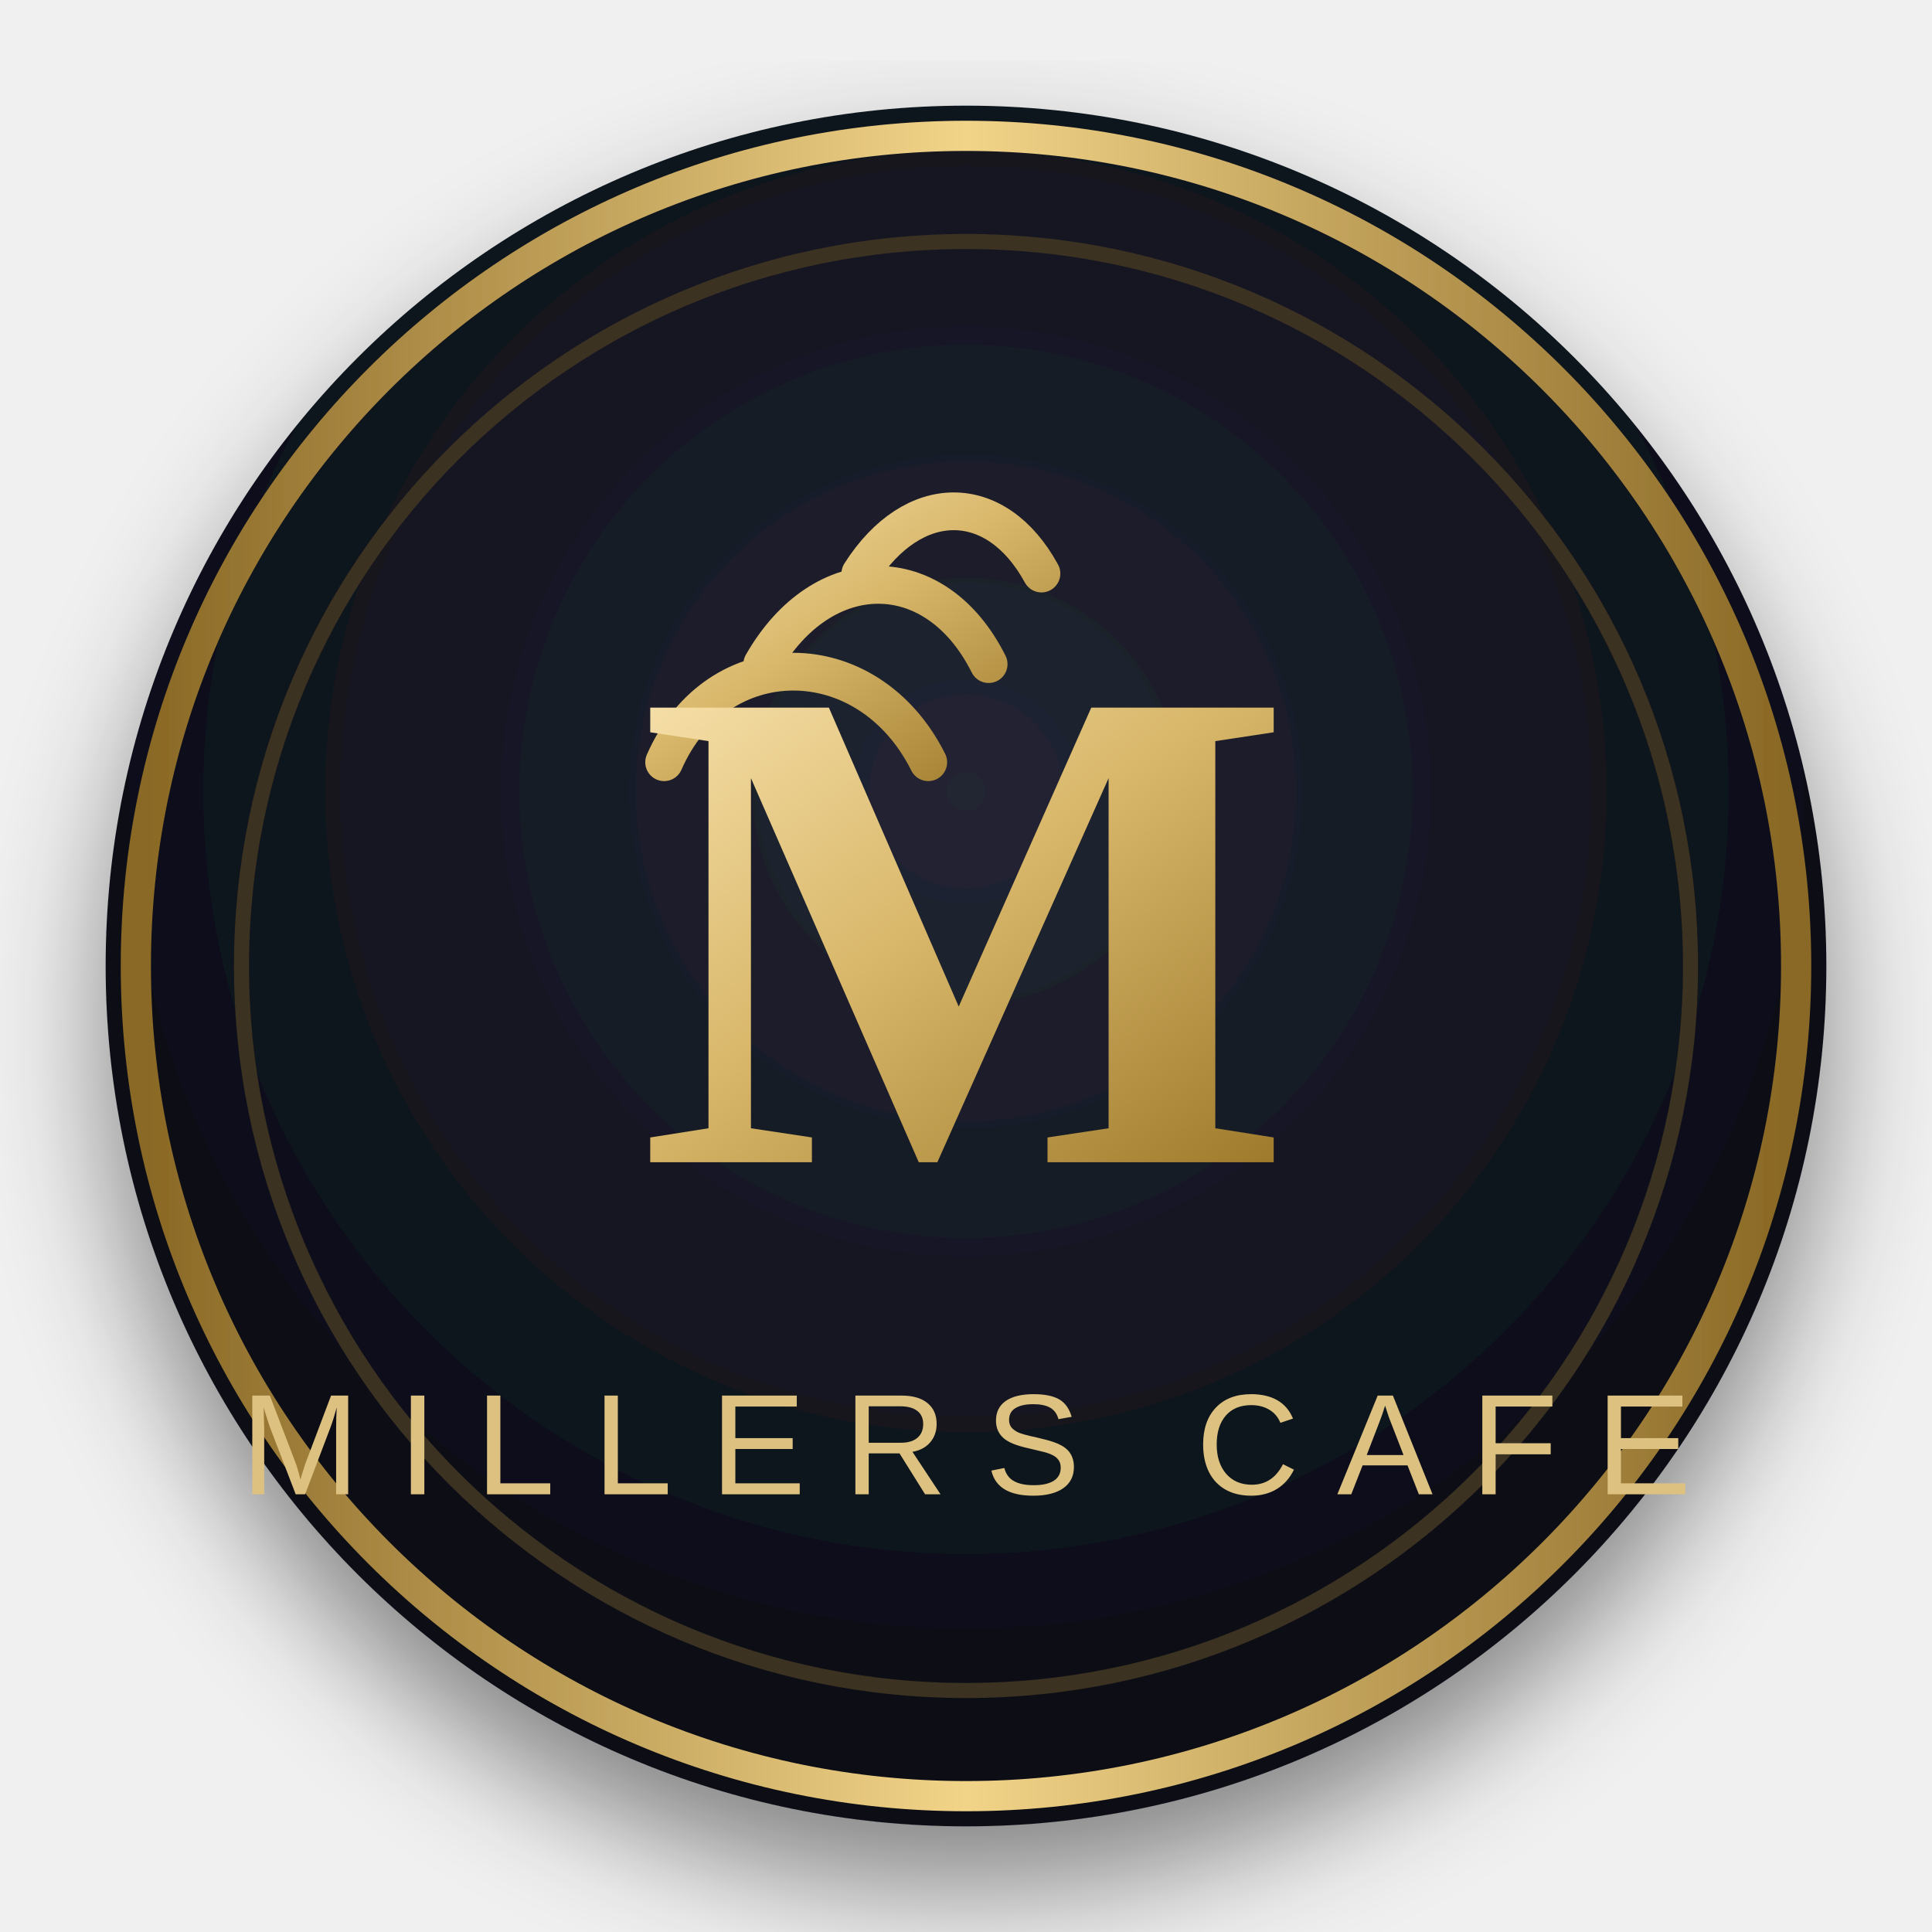
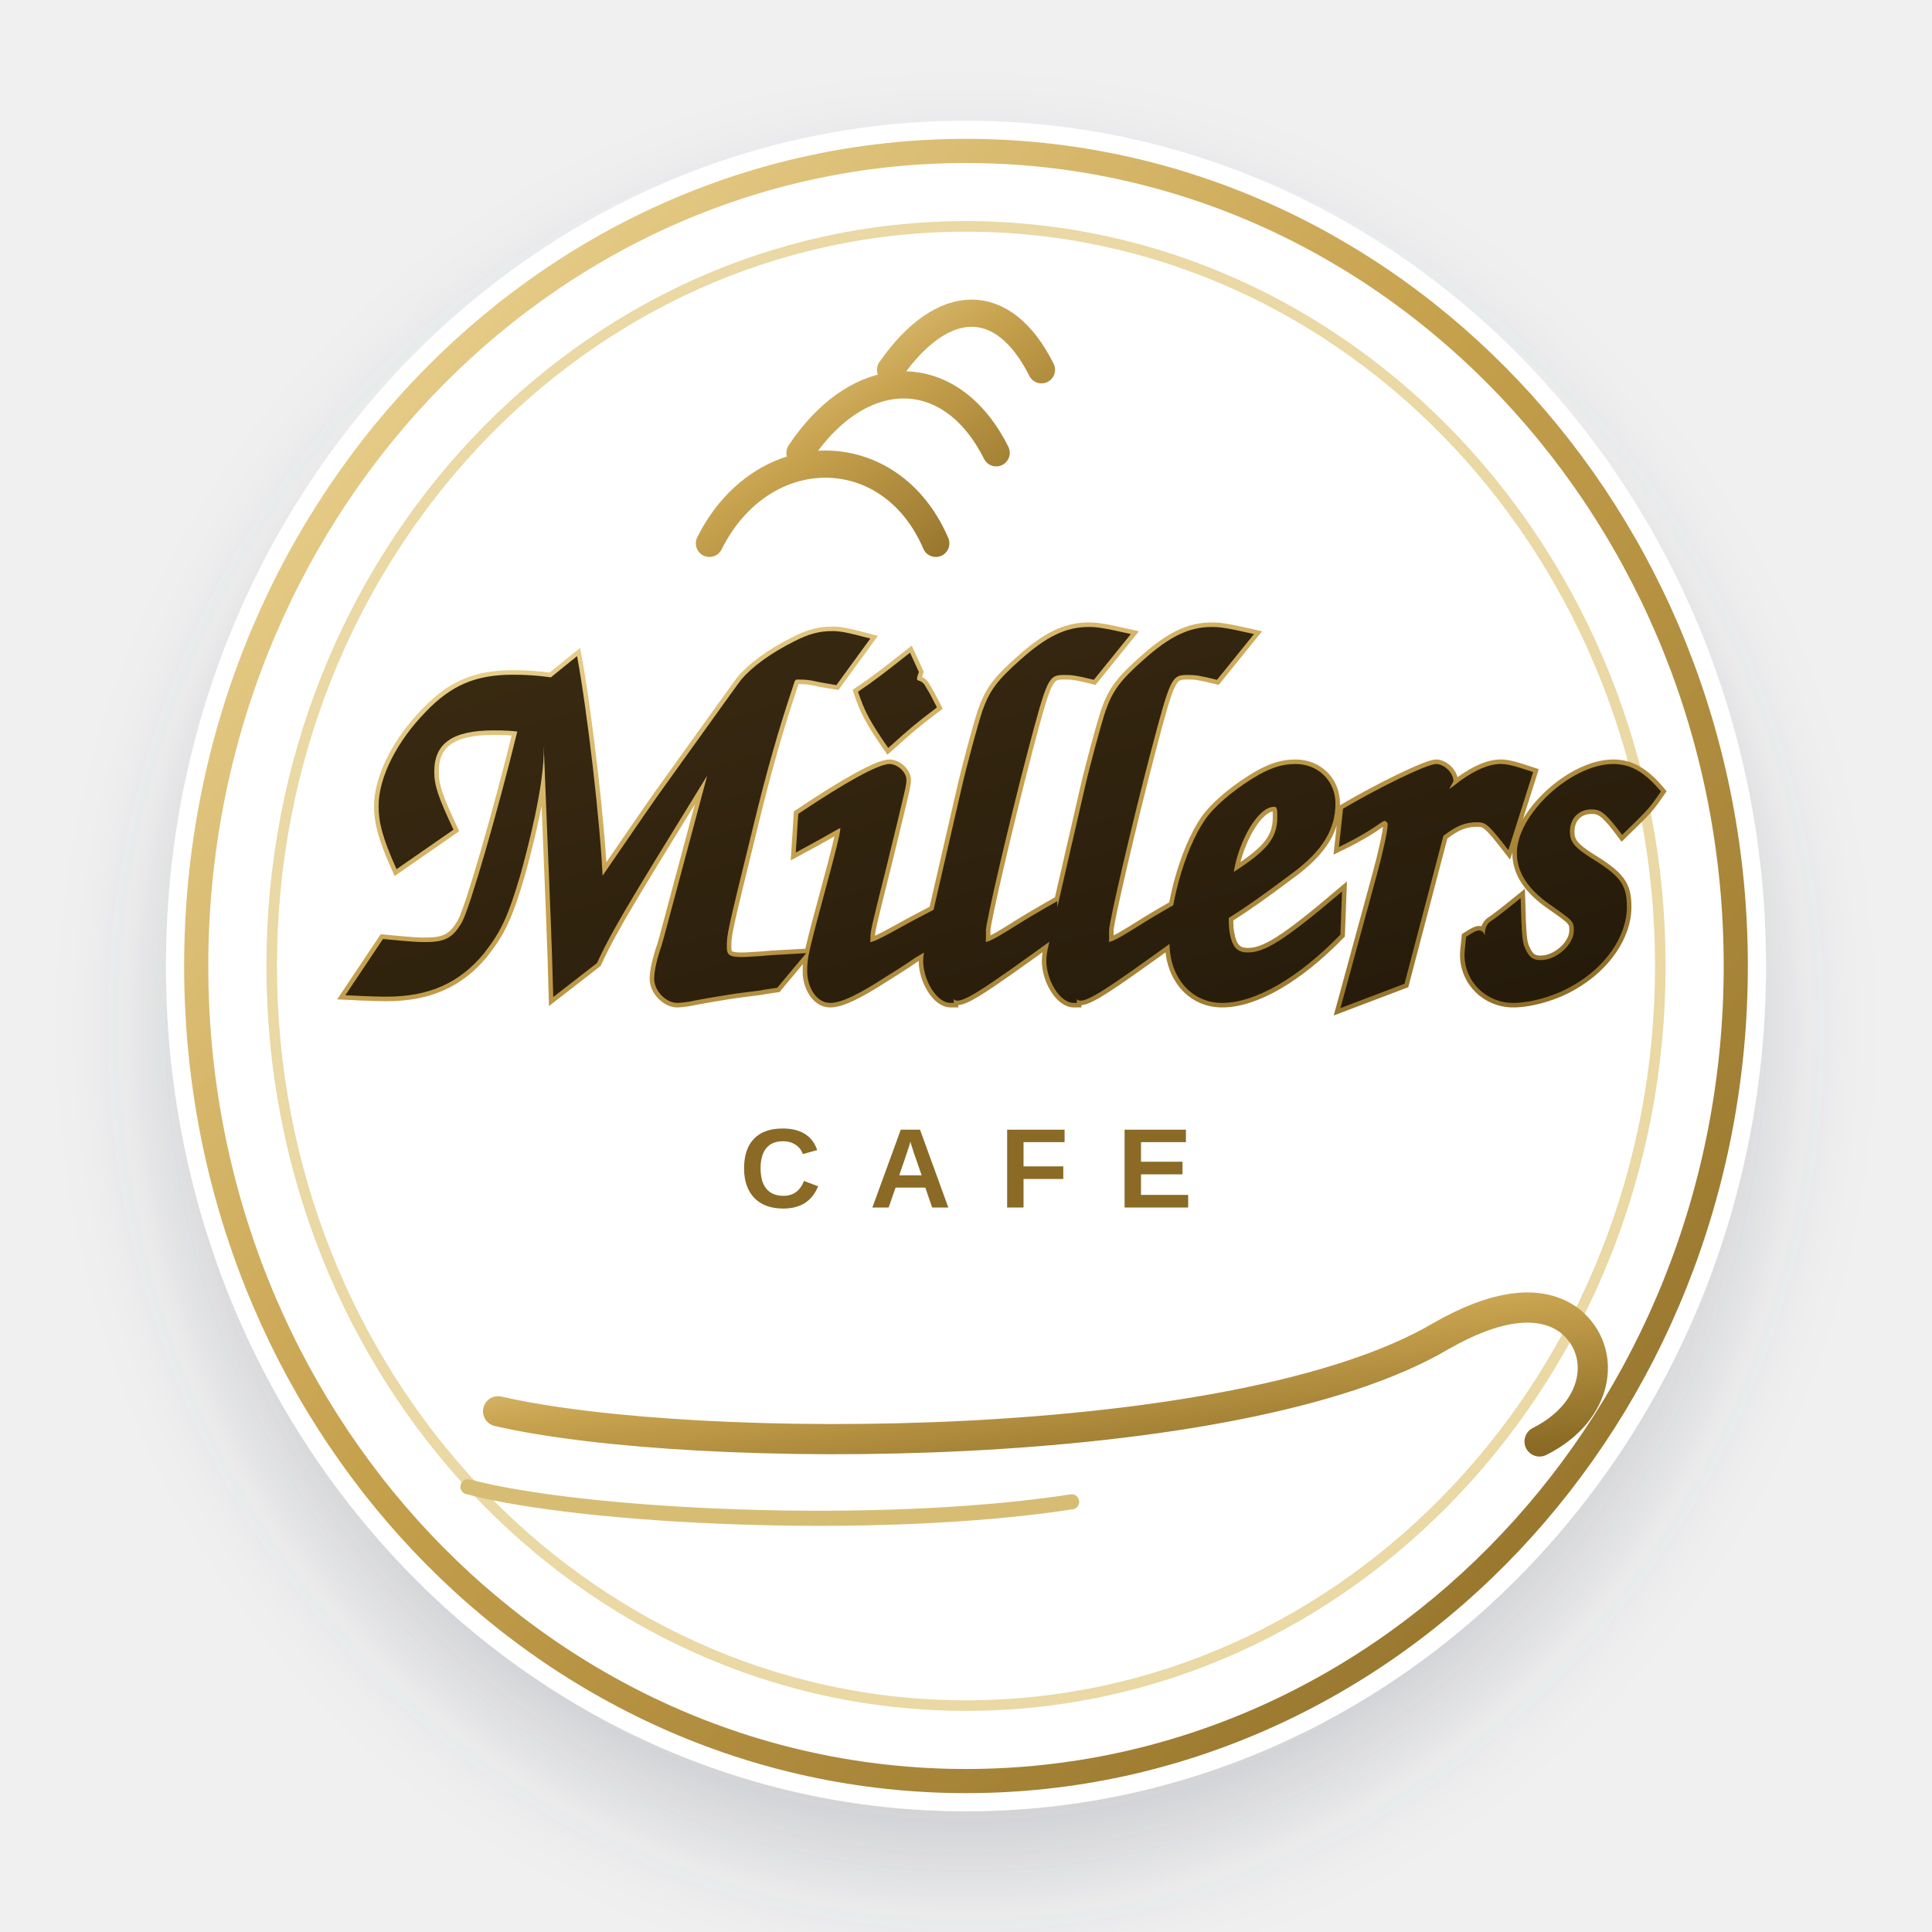
<svg xmlns="http://www.w3.org/2000/svg" viewBox="0 0 256 256" role="img" aria-labelledby="title desc">
  <defs>
-     <radialGradient id="bg" cx="50%" cy="40%" r="65%">
-       <stop offset="0%" stop-color="#222533" />
-       <stop offset="65%" stop-color="#0f121c" />
-       <stop offset="100%" stop-color="#080a12" />
-     </radialGradient>
    <linearGradient id="gold" x1="0%" y1="0%" x2="100%" y2="100%">
-       <stop offset="0%" stop-color="#f5dea7" />
-       <stop offset="45%" stop-color="#d9b86b" />
-       <stop offset="100%" stop-color="#9e7a2c" />
+       <stop offset="0%" stop-color="#f2dd9f" />
+       <stop offset="45%" stop-color="#c7a24e" />
+       <stop offset="100%" stop-color="#8a6a24" />
    </linearGradient>
-     <linearGradient id="ring" x1="0%" y1="0%" x2="100%" y2="0%">
-       <stop offset="0%" stop-color="#8a6926" />
-       <stop offset="50%" stop-color="#f2d489" />
-       <stop offset="100%" stop-color="#8a6926" />
+     <linearGradient id="ink" x1="0%" y1="0%" x2="100%" y2="100%">
+       <stop offset="0%" stop-color="#3b2b12" />
+       <stop offset="100%" stop-color="#241a0a" />
    </linearGradient>
    <filter id="shadow" x="-20%" y="-20%" width="140%" height="140%">
-       <feDropShadow dx="0" dy="8" stdDeviation="8" flood-color="#000" flood-opacity="0.45" />
+       <feDropShadow dx="0" dy="8" stdDeviation="7" flood-color="#435266" flood-opacity="0.2" />
    </filter>
  </defs>
  <g filter="url(#shadow)">
-     <circle cx="128" cy="128" r="114" fill="url(#bg)" />
-     <circle cx="128" cy="128" r="110" fill="none" stroke="url(#ring)" stroke-width="4" />
-     <circle cx="128" cy="128" r="96" fill="none" stroke="#3b3020" stroke-width="2" />
+     <ellipse cx="128" cy="128" rx="106" ry="112" fill="#ffffff" />
+     <ellipse cx="128" cy="128" rx="102" ry="108" fill="none" stroke="url(#gold)" stroke-width="3.2" />
+     <ellipse cx="128" cy="128" rx="92" ry="98" fill="none" stroke="#ead8a5" stroke-width="1.4" />
  </g>
-   <path d="M88 101c7-16 27-16 35 0M101 88c8-14 23-14 30 0M114 76c7-11 18-11 24 0" fill="none" stroke="url(#gold)" stroke-width="5" stroke-linecap="round" />
-   <text x="128" y="154" text-anchor="middle" font-family="Georgia, 'Times New Roman', serif" font-size="92" font-weight="700" fill="url(#gold)">M</text>
-   <text x="128" y="198" text-anchor="middle" font-family="'Trebuchet MS', Arial, sans-serif" font-size="19" letter-spacing="5" fill="#dcc180">MILLERS CAFE</text>
+   <path d="M94 72c7-14 24-14 30 0M106 60c8-12 20-12 26 0M118 49c7-10 15-10 20 0" fill="none" stroke="url(#gold)" stroke-width="3.6" stroke-linecap="round" />
+   <text x="128" y="132" text-anchor="middle" font-family="'Snell Roundhand', 'Brush Script MT', 'Segoe Script', cursive" font-size="68" font-weight="700" fill="url(#ink)" stroke="url(#gold)" stroke-width="1.2" paint-order="stroke fill">Millers</text>
+   <text x="128" y="160" text-anchor="middle" font-family="'Avenir Next', 'Trebuchet MS', Arial, sans-serif" font-size="15" font-weight="700" letter-spacing="6.4" fill="#8a6a24">CAFE</text>
+   <path d="M66 187c26 6 98 6 125-10 7-4 13-5 17-2 5 4 4 12-4 16" fill="none" stroke="url(#gold)" stroke-width="4" stroke-linecap="round" />
+   <path d="M62 197c15 4 54 6 80 2" fill="none" stroke="#d7bd74" stroke-width="2" stroke-linecap="round" />
</svg>
